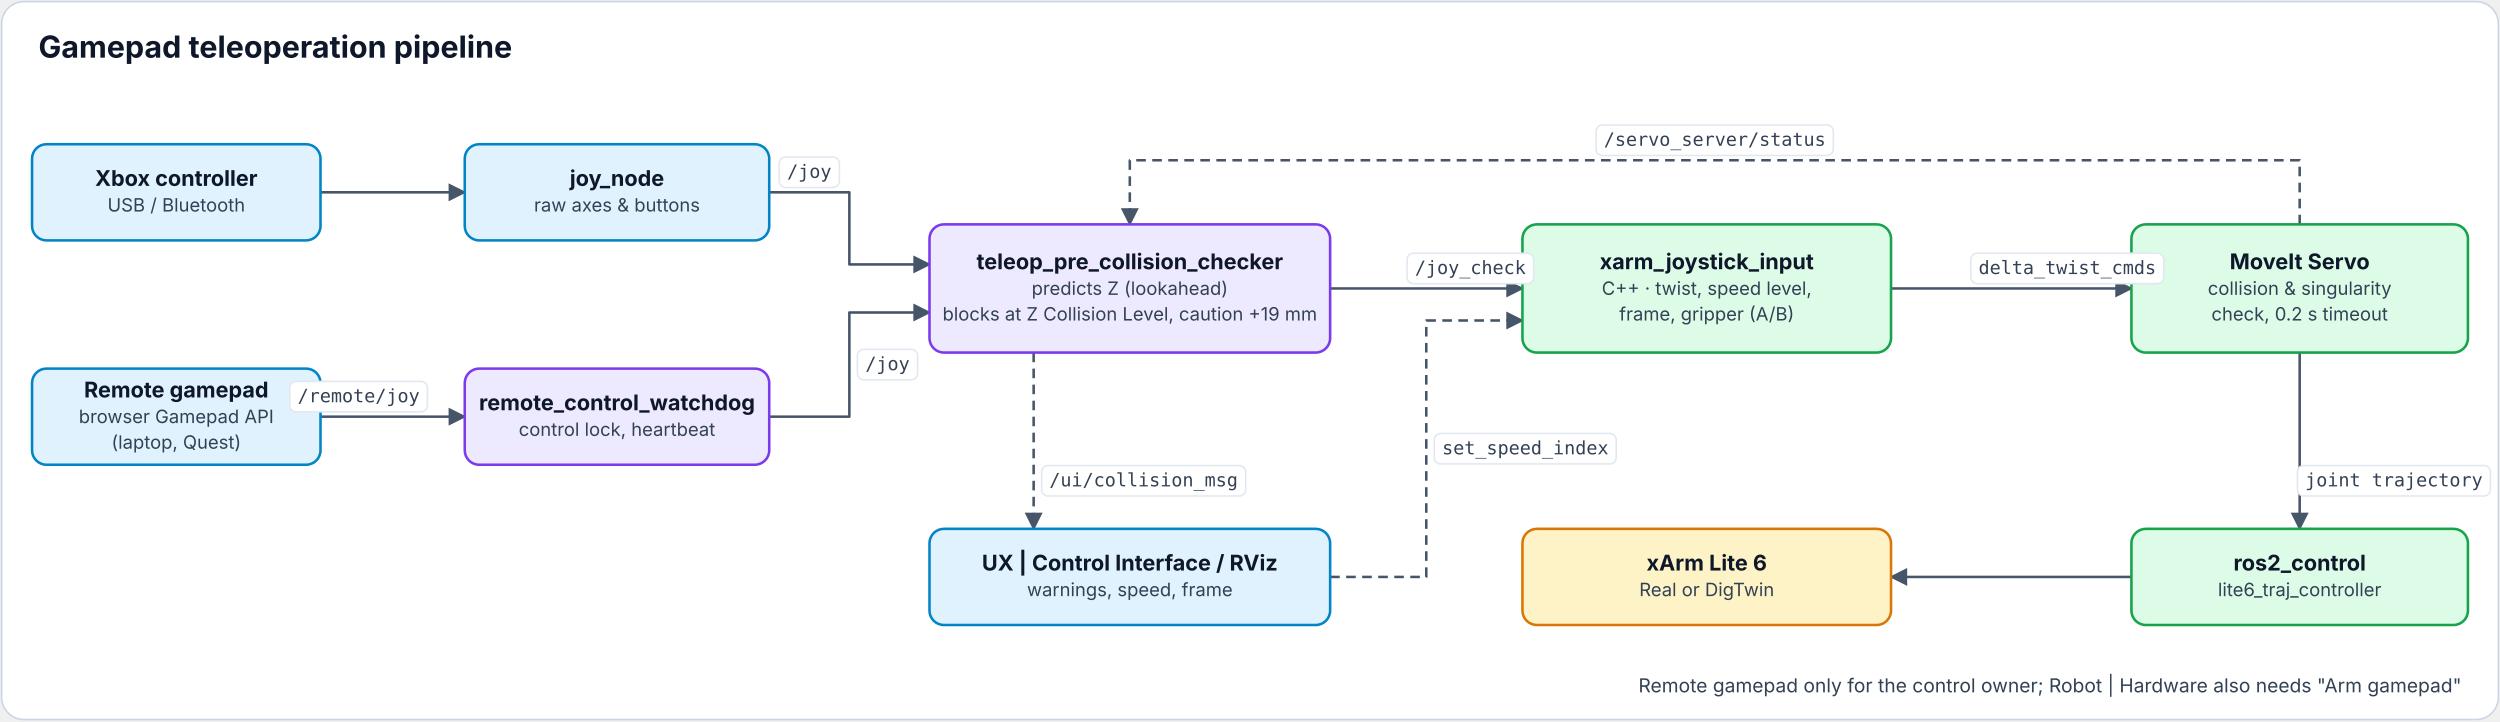
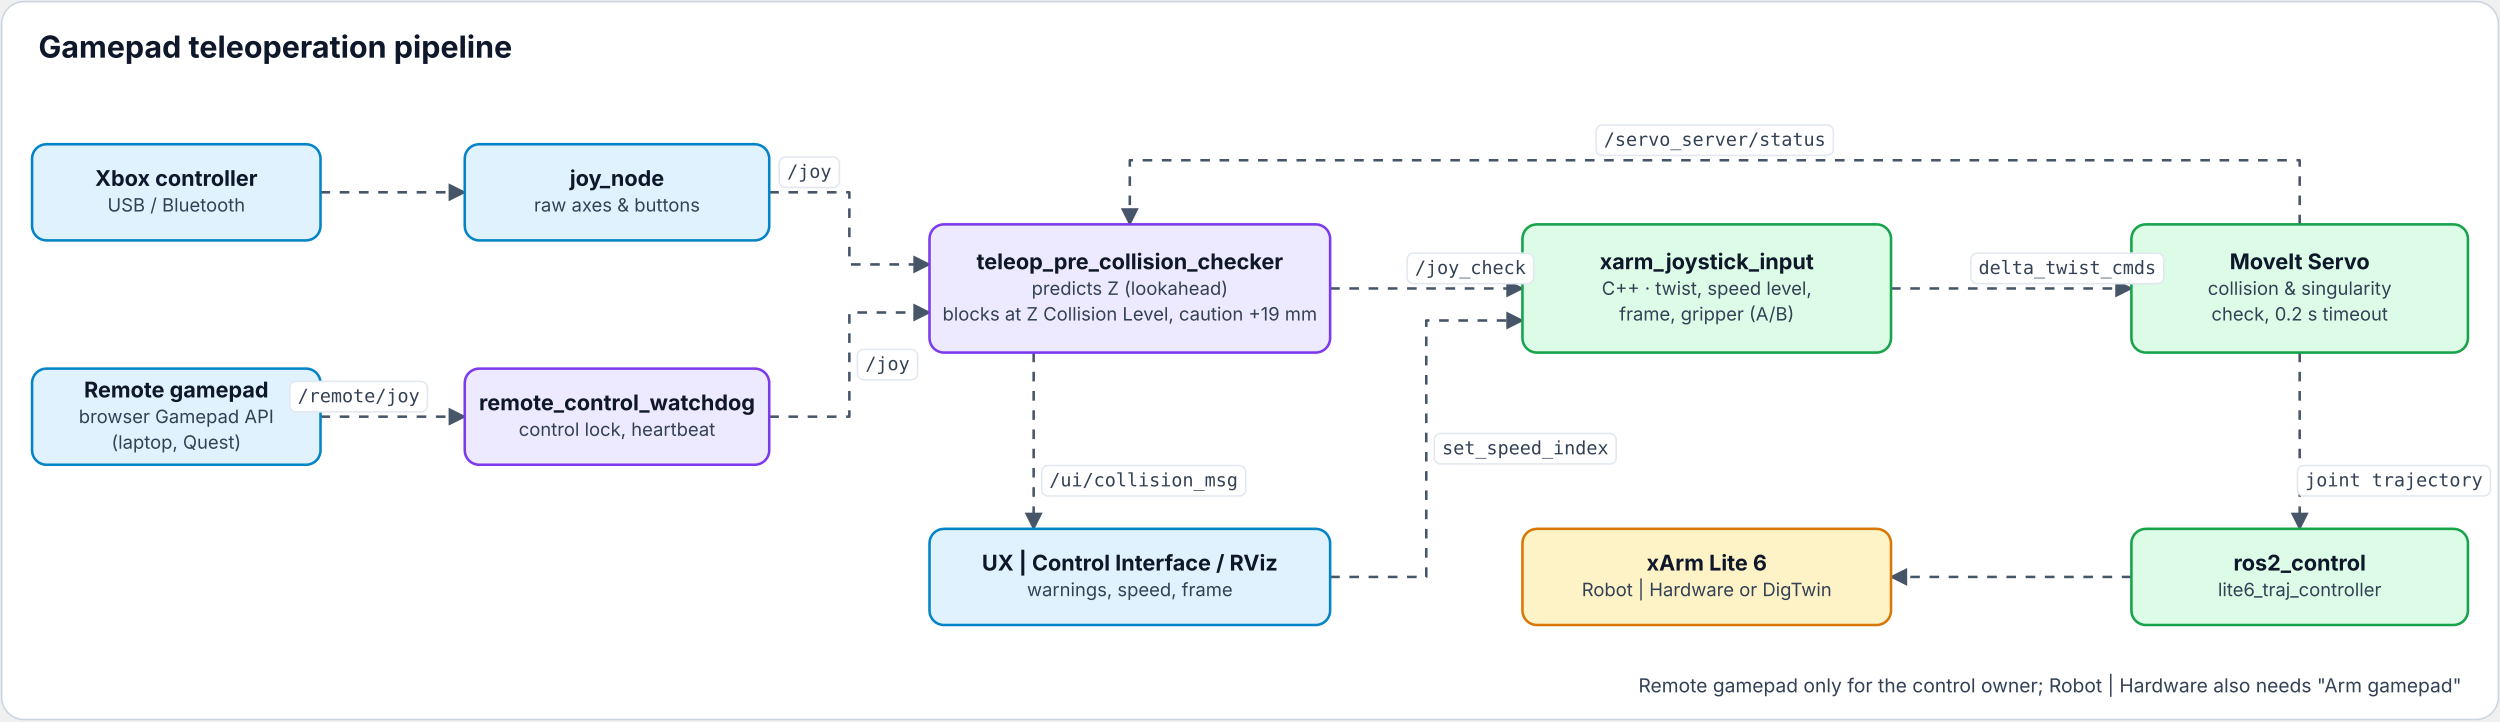
<svg xmlns="http://www.w3.org/2000/svg" viewBox="0 0 1560 450" width="1560" height="450" role="img" aria-label="Gamepad teleoperation pipeline">
  <defs>
    <marker id="a" viewBox="0 0 10 10" refX="9" refY="5" markerWidth="7" markerHeight="7" orient="auto-start-reverse">
      <path d="M0,0 L10,5 L0,10 z" fill="#475569" />
    </marker>
  </defs>
  <rect x="1" y="1" width="1558" height="448" rx="14" fill="#ffffff" stroke="#cbd5e1" />
  <text x="24" y="36" font-family="Inter, Segoe UI, Helvetica, Arial, sans-serif" font-size="19" font-weight="700" fill="#0f172a">Gamepad teleoperation pipeline</text>
  <path d="M200.0,120.0 L247.5,120.0 L290.0,120.0" fill="none" stroke="#475569" stroke-width="1.6" stroke-linejoin="round" marker-end="url(#a)" />
  <path d="M480.0,120.0 L530.0,120.0 L530.0,165.0 L580.0,165.0" fill="none" stroke="#475569" stroke-width="1.6" stroke-linejoin="round" marker-end="url(#a)" />
  <path d="M200.0,260.0 L247.5,260.0 L290.0,260.0" fill="none" stroke="#475569" stroke-width="1.6" stroke-linejoin="round" marker-end="url(#a)" />
  <path d="M480.0,260.0 L530.0,260.0 L530.0,195.0 L580.0,195.0" fill="none" stroke="#475569" stroke-width="1.6" stroke-linejoin="round" marker-end="url(#a)" />
  <path d="M830.0,180.0 L885.0,180.0 L950.0,180.0" fill="none" stroke="#475569" stroke-width="1.6" stroke-linejoin="round" marker-end="url(#a)" />
  <path d="M1180.0,180.0 L1250.0,180.0 L1330.0,180.0" fill="none" stroke="#475569" stroke-width="1.6" stroke-linejoin="round" marker-end="url(#a)" />
  <path d="M1435.0,220.0 L1435.0,270.0 L1435.0,330.0" fill="none" stroke="#475569" stroke-width="1.6" stroke-linejoin="round" marker-end="url(#a)" />
  <path d="M1330.0,360.0 L1250.0,360.0 L1180.0,360.0" fill="none" stroke="#475569" stroke-width="1.6" stroke-linejoin="round" marker-end="url(#a)" />
  <path d="M1435.0,140.0 L1435.0,100.0 L705.0,100.0 L705.0,140.0" fill="none" stroke="#475569" stroke-width="1.6" stroke-linejoin="round" stroke-dasharray="6 4" marker-end="url(#a)" />
  <path d="M645.0,220.0 L645.0,270.0 L645.0,330.0" fill="none" stroke="#475569" stroke-width="1.6" stroke-linejoin="round" stroke-dasharray="6 4" marker-end="url(#a)" />
  <path d="M830.0,360.0 L890.0,360.0 L890.0,200.0 L950.0,200.0" fill="none" stroke="#475569" stroke-width="1.6" stroke-linejoin="round" stroke-dasharray="6 4" marker-end="url(#a)" />
-   <rect x="20" y="90" width="180" height="60" rx="9" fill="#e0f2fe" stroke="#0284c7" stroke-width="1.6" />
-   <text x="110.0" y="116.0" font-family="Inter, Segoe UI, Helvetica, Arial, sans-serif" font-size="13.5" font-weight="700" text-anchor="middle" fill="#0f172a">Xbox controller</text>
-   <text x="110.0" y="132.0" font-family="Inter, Segoe UI, Helvetica, Arial, sans-serif" font-size="11.5" text-anchor="middle" fill="#334155">USB / Bluetooth</text>
-   <rect x="20" y="230" width="180" height="60" rx="9" fill="#e0f2fe" stroke="#0284c7" stroke-width="1.6" />
-   <text x="110.0" y="248.0" font-family="Inter, Segoe UI, Helvetica, Arial, sans-serif" font-size="13.5" font-weight="700" text-anchor="middle" fill="#0f172a">Remote gamepad</text>
-   <text x="110.0" y="264.0" font-family="Inter, Segoe UI, Helvetica, Arial, sans-serif" font-size="11.5" text-anchor="middle" fill="#334155">browser Gamepad API</text>
-   <text x="110.0" y="280.0" font-family="Inter, Segoe UI, Helvetica, Arial, sans-serif" font-size="11.5" text-anchor="middle" fill="#334155">(laptop, Quest)</text>
-   <rect x="290" y="90" width="190" height="60" rx="9" fill="#e0f2fe" stroke="#0284c7" stroke-width="1.6" />
-   <text x="385.0" y="116.0" font-family="Inter, Segoe UI, Helvetica, Arial, sans-serif" font-size="13.5" font-weight="700" text-anchor="middle" fill="#0f172a">joy_node</text>
-   <text x="385.0" y="132.0" font-family="Inter, Segoe UI, Helvetica, Arial, sans-serif" font-size="11.5" text-anchor="middle" fill="#334155">raw axes &amp; buttons</text>
-   <rect x="290" y="230" width="190" height="60" rx="9" fill="#ede9fe" stroke="#7c3aed" stroke-width="1.6" />
-   <text x="385.0" y="256.0" font-family="Inter, Segoe UI, Helvetica, Arial, sans-serif" font-size="13.5" font-weight="700" text-anchor="middle" fill="#0f172a">remote_control_watchdog</text>
-   <text x="385.0" y="272.0" font-family="Inter, Segoe UI, Helvetica, Arial, sans-serif" font-size="11.5" text-anchor="middle" fill="#334155">control lock, heartbeat</text>
-   <rect x="580" y="140" width="250" height="80" rx="9" fill="#ede9fe" stroke="#7c3aed" stroke-width="1.6" />
-   <text x="705.0" y="168.0" font-family="Inter, Segoe UI, Helvetica, Arial, sans-serif" font-size="13.5" font-weight="700" text-anchor="middle" fill="#0f172a">teleop_pre_collision_checker</text>
-   <text x="705.0" y="184.0" font-family="Inter, Segoe UI, Helvetica, Arial, sans-serif" font-size="11.5" text-anchor="middle" fill="#334155">predicts Z (lookahead)</text>
-   <text x="705.0" y="200.0" font-family="Inter, Segoe UI, Helvetica, Arial, sans-serif" font-size="11.5" text-anchor="middle" fill="#334155">blocks at Z Collision Level, caution +19 mm</text>
-   <rect x="950" y="140" width="230" height="80" rx="9" fill="#dcfce7" stroke="#16a34a" stroke-width="1.6" />
-   <text x="1065.0" y="168.0" font-family="Inter, Segoe UI, Helvetica, Arial, sans-serif" font-size="13.5" font-weight="700" text-anchor="middle" fill="#0f172a">xarm_joystick_input</text>
-   <text x="1065.0" y="184.0" font-family="Inter, Segoe UI, Helvetica, Arial, sans-serif" font-size="11.5" text-anchor="middle" fill="#334155">C++ · twist, speed level,</text>
-   <text x="1065.0" y="200.0" font-family="Inter, Segoe UI, Helvetica, Arial, sans-serif" font-size="11.5" text-anchor="middle" fill="#334155">frame, gripper (A/B)</text>
-   <rect x="1330" y="140" width="210" height="80" rx="9" fill="#dcfce7" stroke="#16a34a" stroke-width="1.6" />
-   <text x="1435.0" y="168.0" font-family="Inter, Segoe UI, Helvetica, Arial, sans-serif" font-size="13.5" font-weight="700" text-anchor="middle" fill="#0f172a">MoveIt Servo</text>
-   <text x="1435.0" y="184.0" font-family="Inter, Segoe UI, Helvetica, Arial, sans-serif" font-size="11.5" text-anchor="middle" fill="#334155">collision &amp; singularity</text>
-   <text x="1435.0" y="200.0" font-family="Inter, Segoe UI, Helvetica, Arial, sans-serif" font-size="11.5" text-anchor="middle" fill="#334155">check, 0.2 s timeout</text>
-   <rect x="1330" y="330" width="210" height="60" rx="9" fill="#dcfce7" stroke="#16a34a" stroke-width="1.6" />
-   <text x="1435.0" y="356.0" font-family="Inter, Segoe UI, Helvetica, Arial, sans-serif" font-size="13.5" font-weight="700" text-anchor="middle" fill="#0f172a">ros2_control</text>
-   <text x="1435.0" y="372.0" font-family="Inter, Segoe UI, Helvetica, Arial, sans-serif" font-size="11.5" text-anchor="middle" fill="#334155">lite6_traj_controller</text>
-   <rect x="950" y="330" width="230" height="60" rx="9" fill="#fef3c7" stroke="#d97706" stroke-width="1.6" />
-   <text x="1065.0" y="356.0" font-family="Inter, Segoe UI, Helvetica, Arial, sans-serif" font-size="13.5" font-weight="700" text-anchor="middle" fill="#0f172a">xArm Lite 6</text>
-   <text x="1065.0" y="372.0" font-family="Inter, Segoe UI, Helvetica, Arial, sans-serif" font-size="11.5" text-anchor="middle" fill="#334155">Real or DigTwin</text>
-   <rect x="580" y="330" width="250" height="60" rx="9" fill="#e0f2fe" stroke="#0284c7" stroke-width="1.6" />
-   <text x="705.0" y="356.0" font-family="Inter, Segoe UI, Helvetica, Arial, sans-serif" font-size="13.5" font-weight="700" text-anchor="middle" fill="#0f172a">UX | Control Interface / RViz</text>
-   <text x="705.0" y="372.0" font-family="Inter, Segoe UI, Helvetica, Arial, sans-serif" font-size="11.5" text-anchor="middle" fill="#334155">warnings, speed, frame</text>
+   <g class="node">
+     <rect x="20" y="90" width="180" height="60" rx="9" fill="#e0f2fe" stroke="#0284c7" stroke-width="1.6" />
+     <text x="110.0" y="116.0" font-family="Inter, Segoe UI, Helvetica, Arial, sans-serif" font-size="13.5" font-weight="700" text-anchor="middle" fill="#0f172a">Xbox controller</text>
+     <text x="110.0" y="132.0" font-family="Inter, Segoe UI, Helvetica, Arial, sans-serif" font-size="11.5" text-anchor="middle" fill="#334155">USB / Bluetooth</text>
+   </g>
+   <g class="node">
+     <rect x="20" y="230" width="180" height="60" rx="9" fill="#e0f2fe" stroke="#0284c7" stroke-width="1.6" />
+     <text x="110.0" y="248.0" font-family="Inter, Segoe UI, Helvetica, Arial, sans-serif" font-size="13.5" font-weight="700" text-anchor="middle" fill="#0f172a">Remote gamepad</text>
+     <text x="110.0" y="264.0" font-family="Inter, Segoe UI, Helvetica, Arial, sans-serif" font-size="11.5" text-anchor="middle" fill="#334155">browser Gamepad API</text>
+     <text x="110.0" y="280.0" font-family="Inter, Segoe UI, Helvetica, Arial, sans-serif" font-size="11.5" text-anchor="middle" fill="#334155">(laptop, Quest)</text>
+   </g>
+   <g class="node">
+     <rect x="290" y="90" width="190" height="60" rx="9" fill="#e0f2fe" stroke="#0284c7" stroke-width="1.6" />
+     <text x="385.0" y="116.0" font-family="Inter, Segoe UI, Helvetica, Arial, sans-serif" font-size="13.5" font-weight="700" text-anchor="middle" fill="#0f172a">joy_node</text>
+     <text x="385.0" y="132.0" font-family="Inter, Segoe UI, Helvetica, Arial, sans-serif" font-size="11.5" text-anchor="middle" fill="#334155">raw axes &amp; buttons</text>
+   </g>
+   <g class="node">
+     <rect x="290" y="230" width="190" height="60" rx="9" fill="#ede9fe" stroke="#7c3aed" stroke-width="1.6" />
+     <text x="385.0" y="256.0" font-family="Inter, Segoe UI, Helvetica, Arial, sans-serif" font-size="13.5" font-weight="700" text-anchor="middle" fill="#0f172a">remote_control_watchdog</text>
+     <text x="385.0" y="272.0" font-family="Inter, Segoe UI, Helvetica, Arial, sans-serif" font-size="11.5" text-anchor="middle" fill="#334155">control lock, heartbeat</text>
+   </g>
+   <g class="node">
+     <rect x="580" y="140" width="250" height="80" rx="9" fill="#ede9fe" stroke="#7c3aed" stroke-width="1.6" />
+     <text x="705.0" y="168.0" font-family="Inter, Segoe UI, Helvetica, Arial, sans-serif" font-size="13.5" font-weight="700" text-anchor="middle" fill="#0f172a">teleop_pre_collision_checker</text>
+     <text x="705.0" y="184.0" font-family="Inter, Segoe UI, Helvetica, Arial, sans-serif" font-size="11.5" text-anchor="middle" fill="#334155">predicts Z (lookahead)</text>
+     <text x="705.0" y="200.0" font-family="Inter, Segoe UI, Helvetica, Arial, sans-serif" font-size="11.5" text-anchor="middle" fill="#334155">blocks at Z Collision Level, caution +19 mm</text>
+   </g>
+   <g class="node">
+     <rect x="950" y="140" width="230" height="80" rx="9" fill="#dcfce7" stroke="#16a34a" stroke-width="1.6" />
+     <text x="1065.0" y="168.0" font-family="Inter, Segoe UI, Helvetica, Arial, sans-serif" font-size="13.5" font-weight="700" text-anchor="middle" fill="#0f172a">xarm_joystick_input</text>
+     <text x="1065.0" y="184.0" font-family="Inter, Segoe UI, Helvetica, Arial, sans-serif" font-size="11.5" text-anchor="middle" fill="#334155">C++ · twist, speed level,</text>
+     <text x="1065.0" y="200.0" font-family="Inter, Segoe UI, Helvetica, Arial, sans-serif" font-size="11.5" text-anchor="middle" fill="#334155">frame, gripper (A/B)</text>
+   </g>
+   <g class="node">
+     <rect x="1330" y="140" width="210" height="80" rx="9" fill="#dcfce7" stroke="#16a34a" stroke-width="1.6" />
+     <text x="1435.0" y="168.0" font-family="Inter, Segoe UI, Helvetica, Arial, sans-serif" font-size="13.5" font-weight="700" text-anchor="middle" fill="#0f172a">MoveIt Servo</text>
+     <text x="1435.0" y="184.0" font-family="Inter, Segoe UI, Helvetica, Arial, sans-serif" font-size="11.5" text-anchor="middle" fill="#334155">collision &amp; singularity</text>
+     <text x="1435.0" y="200.0" font-family="Inter, Segoe UI, Helvetica, Arial, sans-serif" font-size="11.5" text-anchor="middle" fill="#334155">check, 0.2 s timeout</text>
+   </g>
+   <g class="node">
+     <rect x="1330" y="330" width="210" height="60" rx="9" fill="#dcfce7" stroke="#16a34a" stroke-width="1.6" />
+     <text x="1435.0" y="356.0" font-family="Inter, Segoe UI, Helvetica, Arial, sans-serif" font-size="13.5" font-weight="700" text-anchor="middle" fill="#0f172a">ros2_control</text>
+     <text x="1435.0" y="372.0" font-family="Inter, Segoe UI, Helvetica, Arial, sans-serif" font-size="11.5" text-anchor="middle" fill="#334155">lite6_traj_controller</text>
+   </g>
+   <g class="node">
+     <rect x="950" y="330" width="230" height="60" rx="9" fill="#fef3c7" stroke="#d97706" stroke-width="1.6" />
+     <text x="1065.0" y="356.0" font-family="Inter, Segoe UI, Helvetica, Arial, sans-serif" font-size="13.5" font-weight="700" text-anchor="middle" fill="#0f172a">xArm Lite 6</text>
+     <text x="1065.0" y="372.0" font-family="Inter, Segoe UI, Helvetica, Arial, sans-serif" font-size="11.5" text-anchor="middle" fill="#334155">Robot | Hardware or DigTwin</text>
+   </g>
+   <g class="node">
+     <rect x="580" y="330" width="250" height="60" rx="9" fill="#e0f2fe" stroke="#0284c7" stroke-width="1.6" />
+     <text x="705.0" y="356.0" font-family="Inter, Segoe UI, Helvetica, Arial, sans-serif" font-size="13.5" font-weight="700" text-anchor="middle" fill="#0f172a">UX | Control Interface / RViz</text>
+     <text x="705.0" y="372.0" font-family="Inter, Segoe UI, Helvetica, Arial, sans-serif" font-size="11.5" text-anchor="middle" fill="#334155">warnings, speed, frame</text>
+   </g>
  <rect x="486.2" y="98.0" width="37.6" height="19" rx="4" fill="#ffffff" stroke="#e2e8f0" />
  <text x="505.0" y="111.0" font-family="JetBrains Mono, Consolas, monospace" font-size="11.5" text-anchor="middle" fill="#334155">/joy</text>
  <rect x="180.8" y="238.0" width="85.9" height="19" rx="4" fill="#ffffff" stroke="#e2e8f0" />
  <text x="223.8" y="251.0" font-family="JetBrains Mono, Consolas, monospace" font-size="11.5" text-anchor="middle" fill="#334155">/remote/joy</text>
  <rect x="535.0" y="218.0" width="37.6" height="19" rx="4" fill="#ffffff" stroke="#e2e8f0" />
  <text x="553.8" y="231.0" font-family="JetBrains Mono, Consolas, monospace" font-size="11.5" text-anchor="middle" fill="#334155">/joy</text>
  <rect x="878.0" y="158.0" width="79.0" height="19" rx="4" fill="#ffffff" stroke="#e2e8f0" />
  <text x="917.5" y="171.0" font-family="JetBrains Mono, Consolas, monospace" font-size="11.5" text-anchor="middle" fill="#334155">/joy_check</text>
  <rect x="1229.8" y="158.0" width="120.4" height="19" rx="4" fill="#ffffff" stroke="#e2e8f0" />
  <text x="1290.0" y="171.0" font-family="JetBrains Mono, Consolas, monospace" font-size="11.5" text-anchor="middle" fill="#334155">delta_twist_cmds</text>
  <rect x="1433.6" y="290.5" width="120.4" height="19" rx="4" fill="#ffffff" stroke="#e2e8f0" />
  <text x="1493.8" y="303.5" font-family="JetBrains Mono, Consolas, monospace" font-size="11.5" text-anchor="middle" fill="#334155">joint trajectory</text>
  <rect x="996.0" y="78.0" width="148.0" height="19" rx="4" fill="#ffffff" stroke="#e2e8f0" />
  <text x="1070.0" y="91.0" font-family="JetBrains Mono, Consolas, monospace" font-size="11.5" text-anchor="middle" fill="#334155">/servo_server/status</text>
  <rect x="650.0" y="290.5" width="127.3" height="19" rx="4" fill="#ffffff" stroke="#e2e8f0" />
  <text x="713.6" y="303.5" font-family="JetBrains Mono, Consolas, monospace" font-size="11.5" text-anchor="middle" fill="#334155">/ui/collision_msg</text>
  <rect x="895.0" y="270.5" width="113.5" height="19" rx="4" fill="#ffffff" stroke="#e2e8f0" />
  <text x="951.8" y="283.5" font-family="JetBrains Mono, Consolas, monospace" font-size="11.5" text-anchor="middle" fill="#334155">set_speed_index</text>
  <text x="1536" y="432" font-family="Inter, Segoe UI, Helvetica, Arial, sans-serif" font-size="12" text-anchor="end" fill="#334155">Remote gamepad only for the control owner; Robot | Hardware also needs "Arm gamepad"</text>
+   <style>
+         /* A: Dash-Animation für alle Verbindungen */
+         path {
+             stroke-dasharray: 6;
+             animation: dash 20s linear infinite;
+         }
+         @keyframes dash {
+             to { stroke-dashoffset: -100; }
+         }
+         
+         /* B: Hover-Effekte auf Gruppen/Knoten */
+         .node rect {
+             transition: filter 0.3s ease, transform 0.3s ease;
+             transform-origin: center;
+         }
+         .node:hover rect {
+             filter: brightness(1.1);
+         }
+         
+         /* C: Happy-Path in grasp_states hervorheben */
+         .happy-edge {
+             stroke: #0a7a6d !important;
+             stroke-width: 3px !important;
+             filter: drop-shadow(0 0 2px #0a7a6d);
+         }
+     </style>
</svg>
